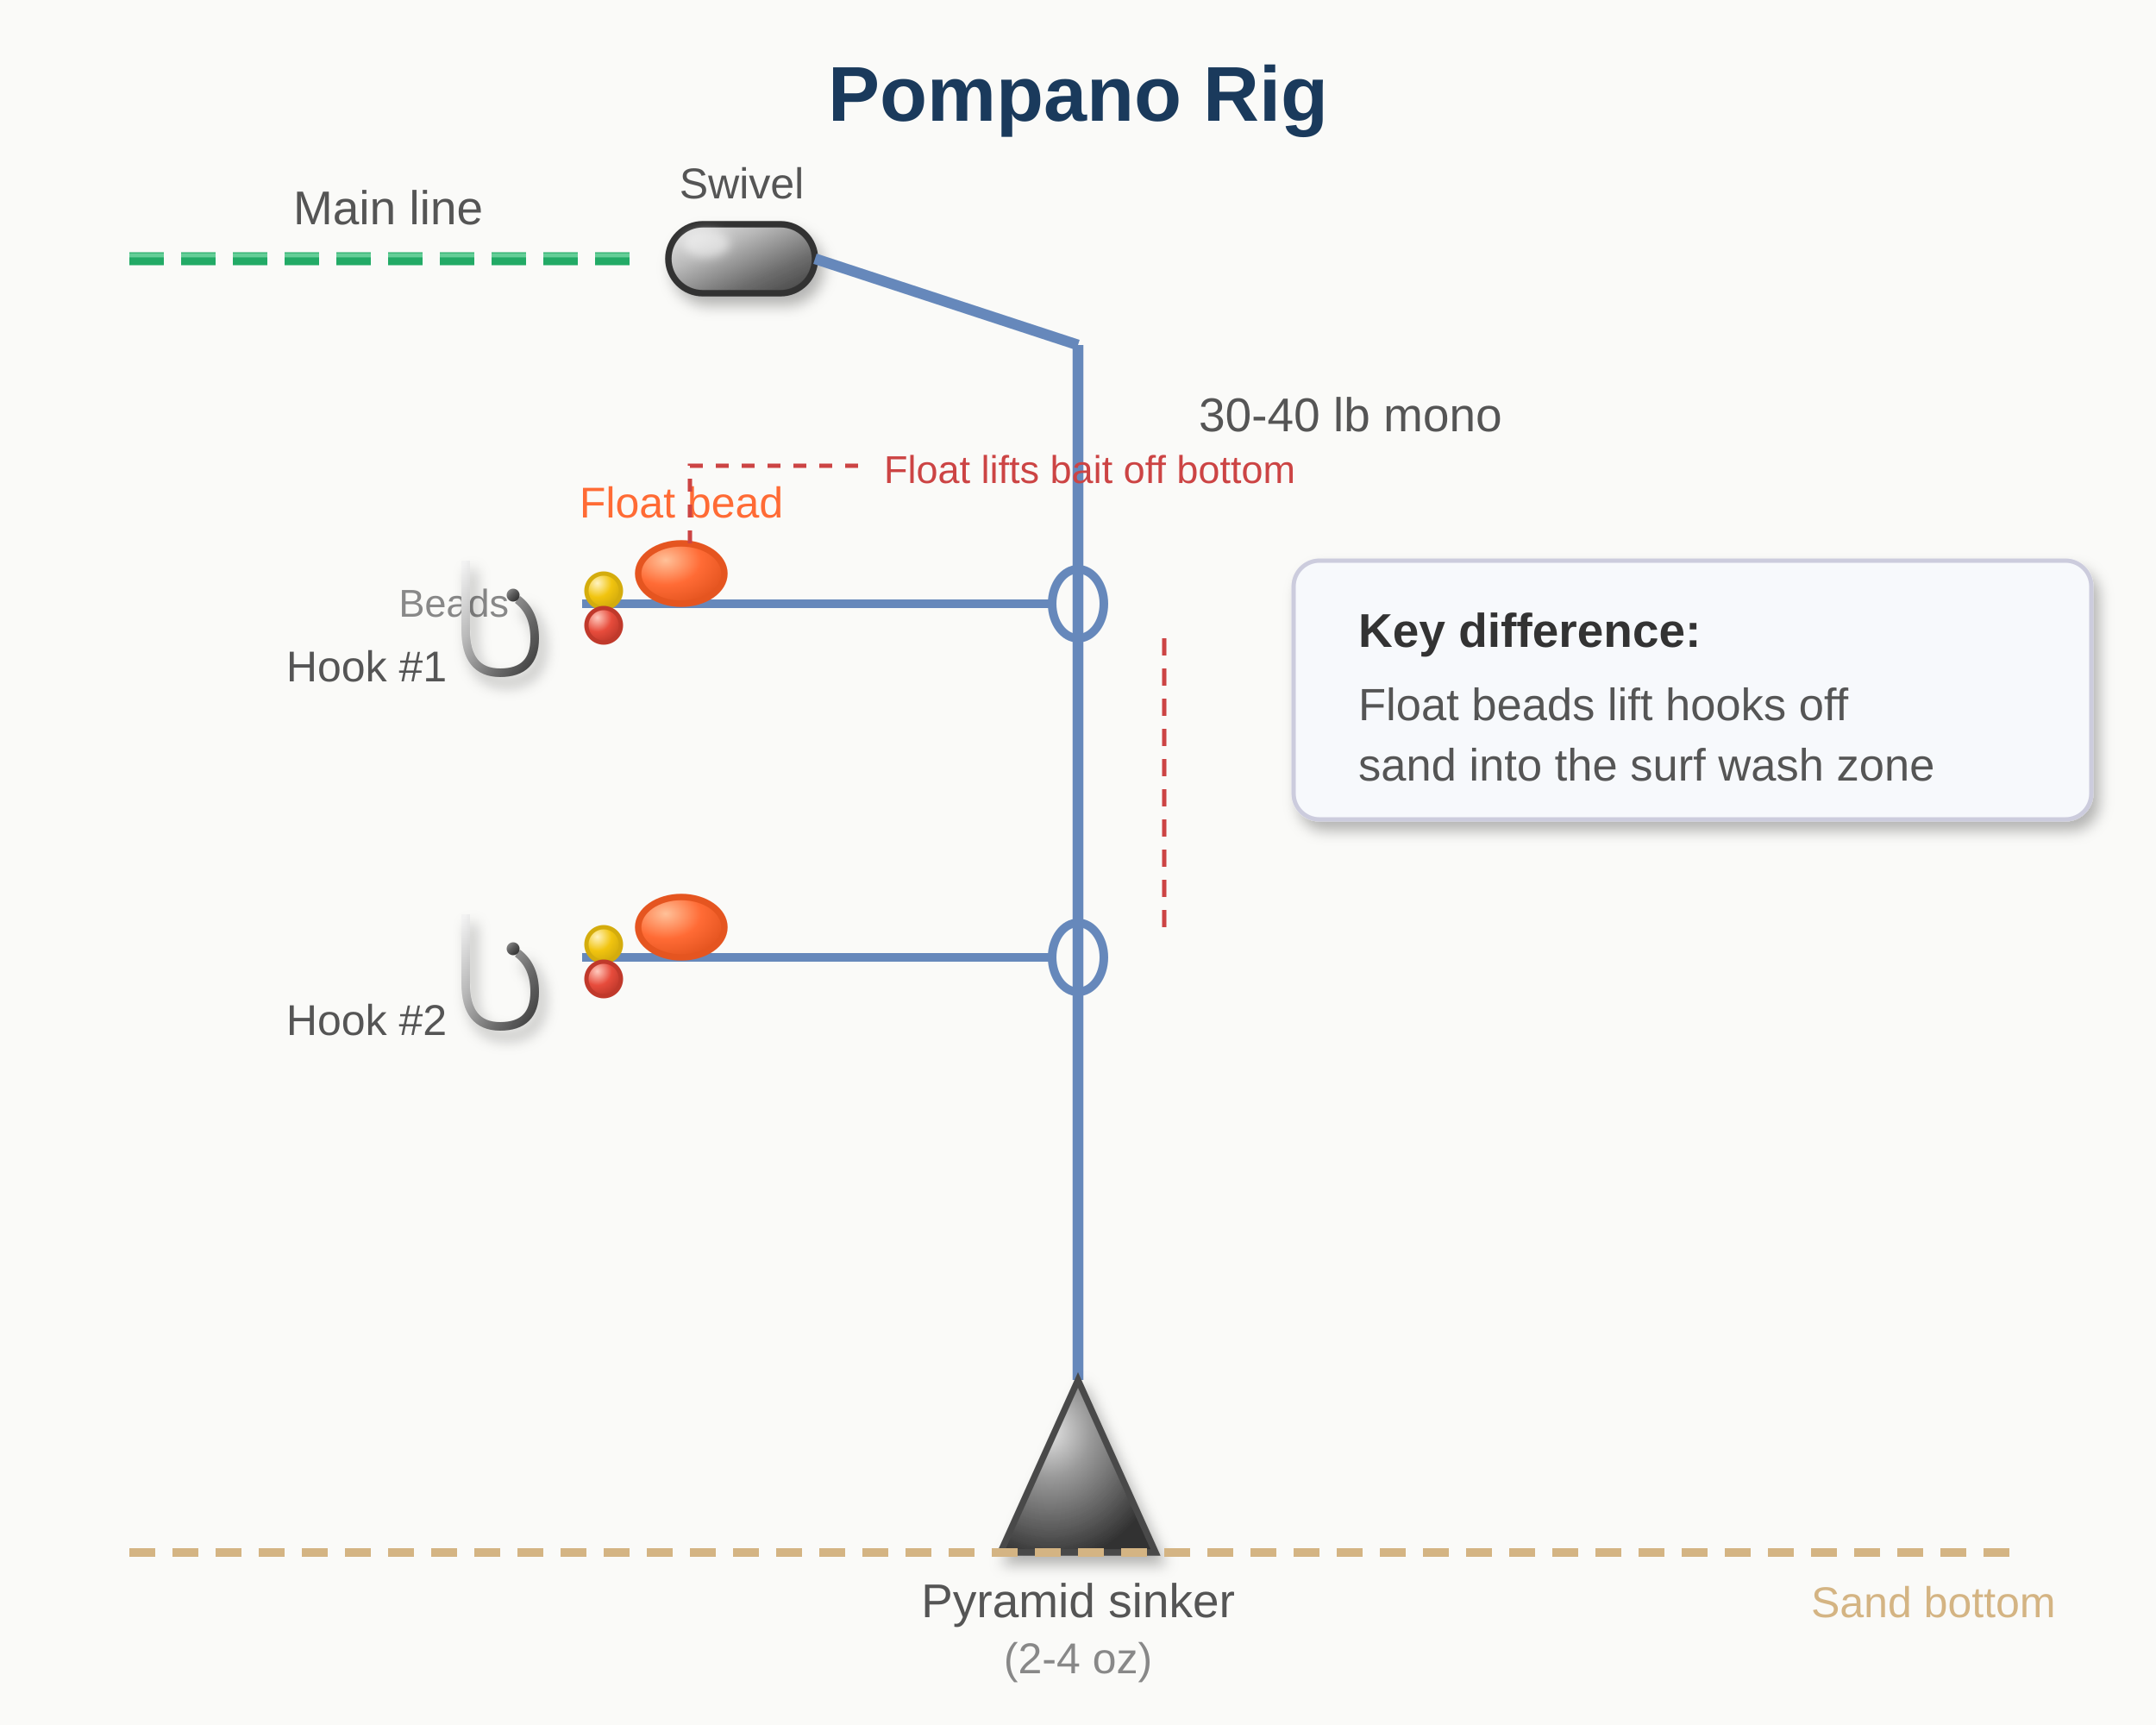
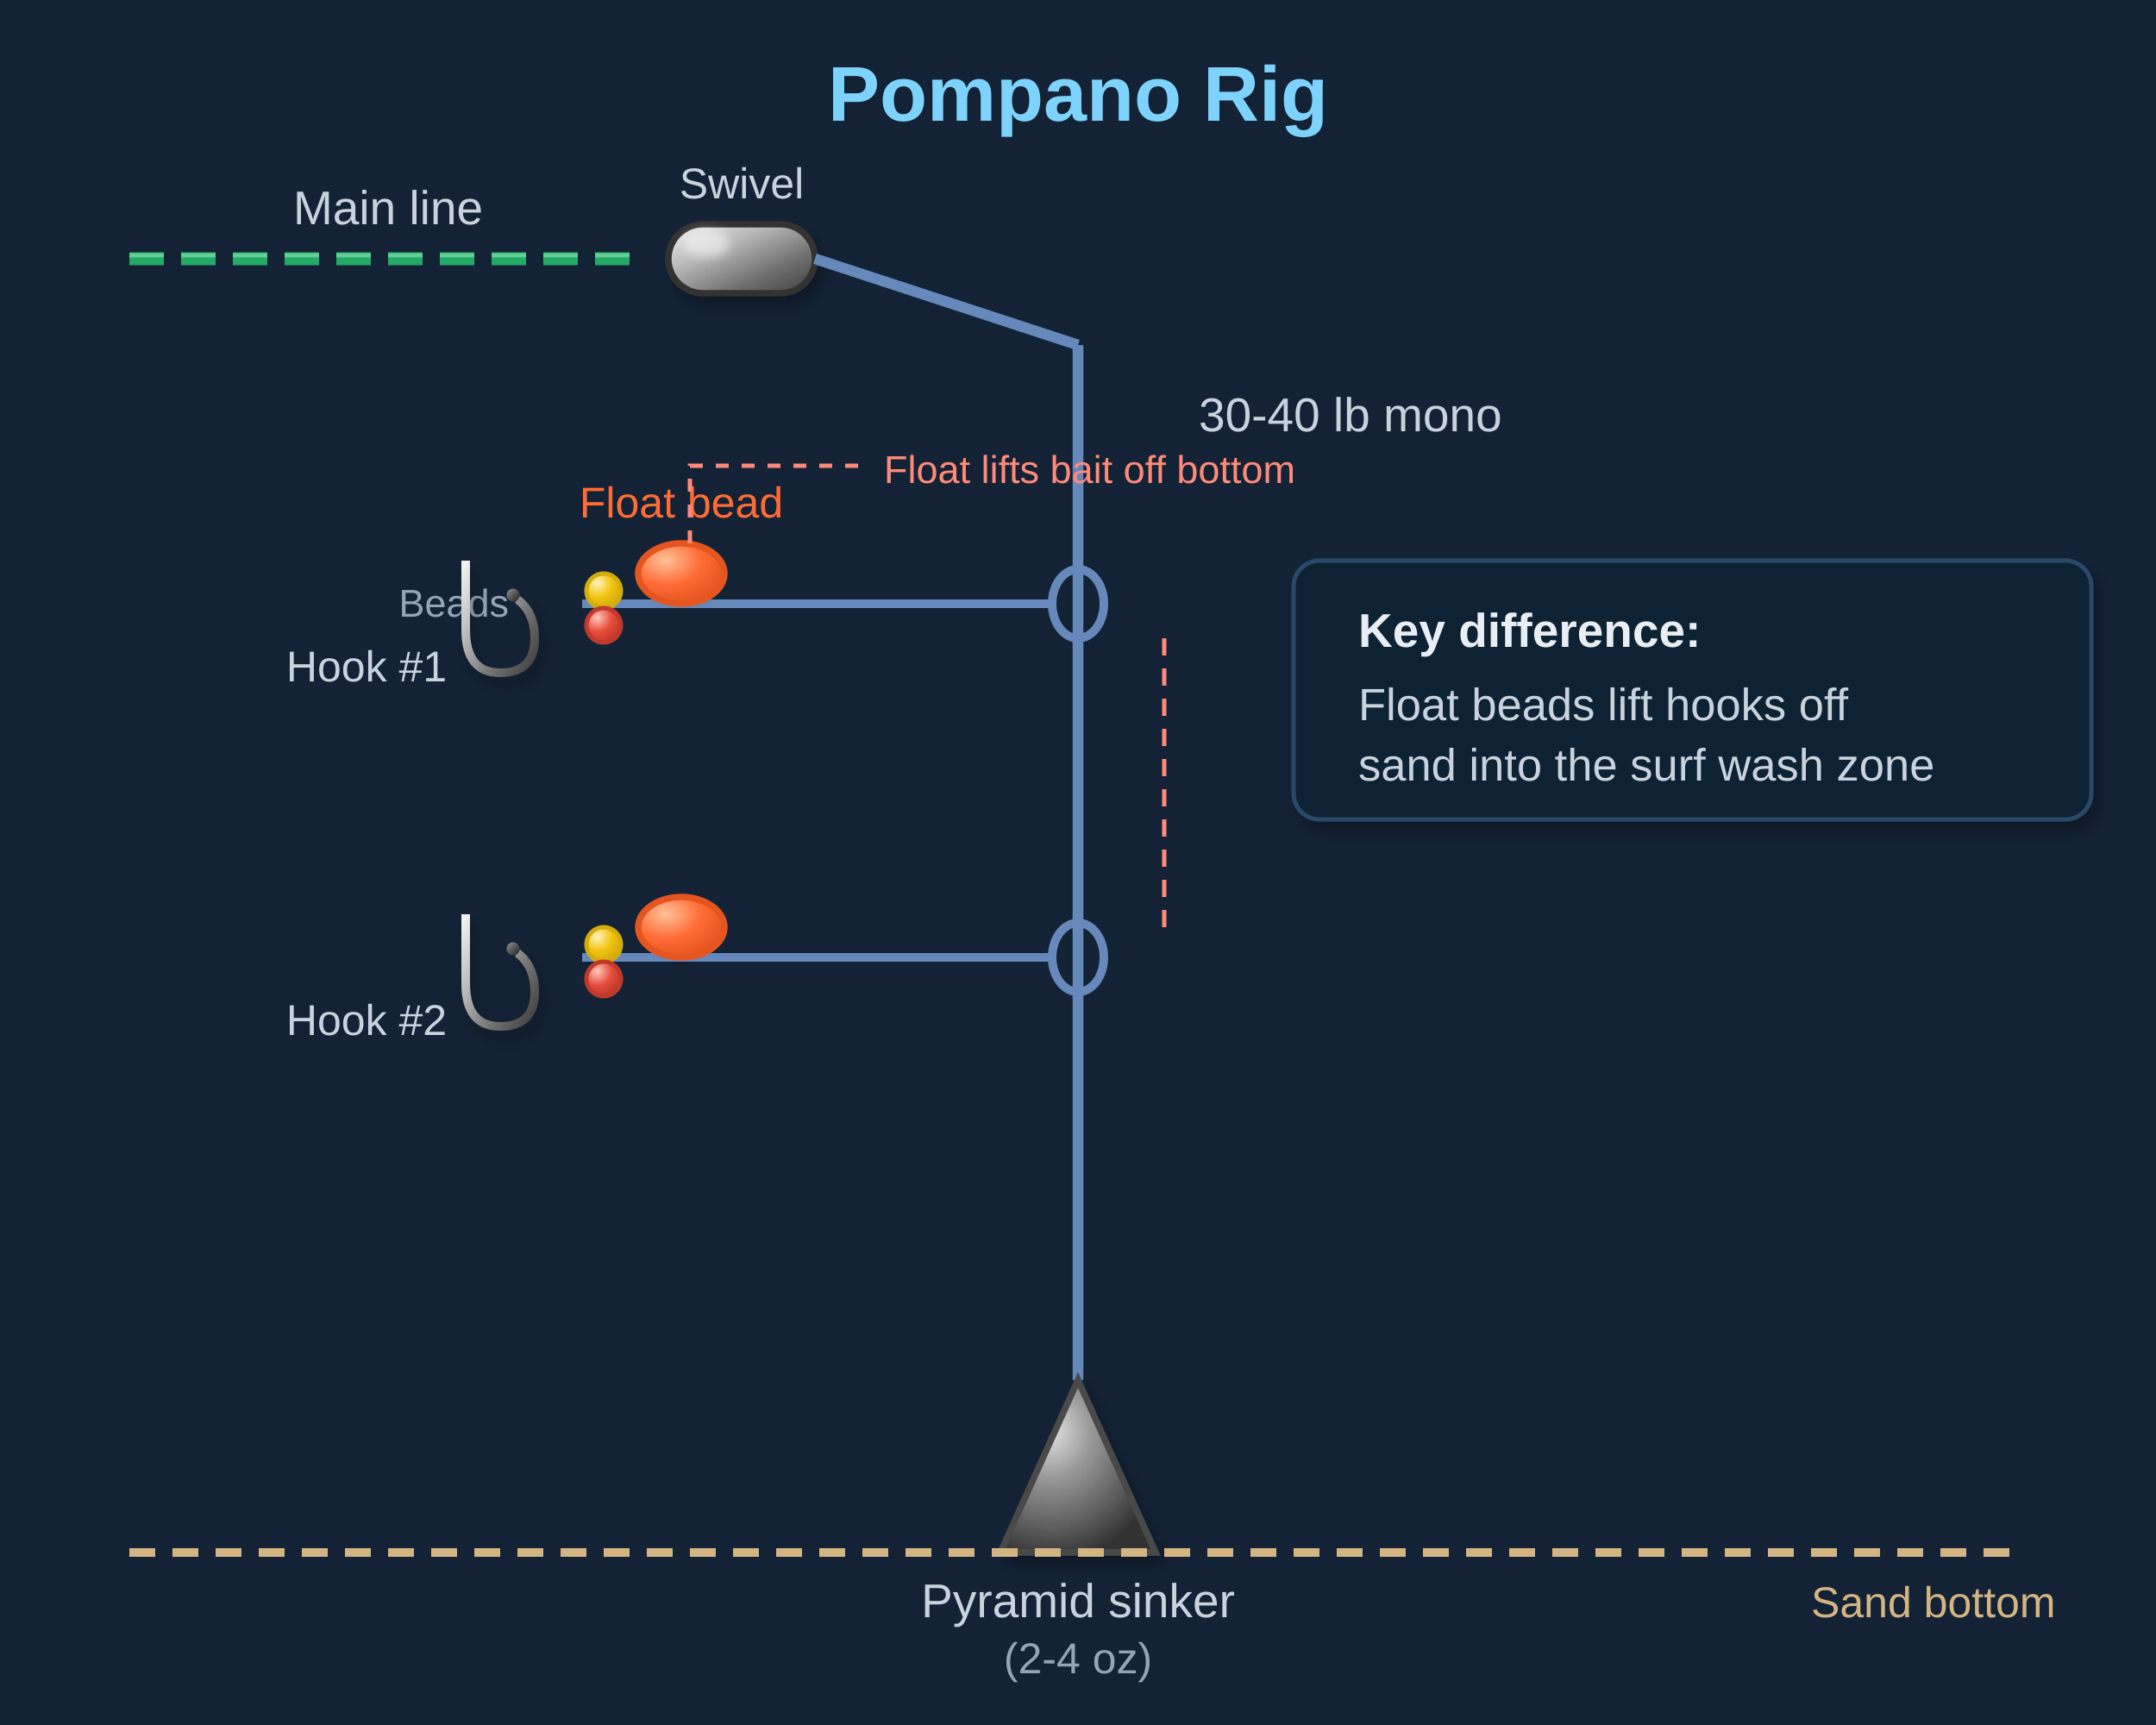
<svg xmlns="http://www.w3.org/2000/svg" viewBox="0 0 500 400" font-family="Arial, sans-serif">
-   <rect x="0" y="0" width="500" height="400" fill="#FAFAF8" />
+   <rect x="0" y="0" width="500" height="400" fill="#132235" />
  <defs>
    <radialGradient id="beadGrad_f1c40f" cx="32%" cy="28%" r="75%">
      <stop offset="0%" stop-color="#fff3c0" />
      <stop offset="55%" stop-color="#f1c40f" />
      <stop offset="100%" stop-color="#d4ac0d" />
    </radialGradient>
    <radialGradient id="beadGrad_FF6B35" cx="32%" cy="28%" r="75%">
      <stop offset="0%" stop-color="#ffc199" />
      <stop offset="55%" stop-color="#FF6B35" />
      <stop offset="100%" stop-color="#e55520" />
    </radialGradient>
    <radialGradient id="beadGrad_e74c3c" cx="32%" cy="28%" r="75%">
      <stop offset="0%" stop-color="#ffc9bd" />
      <stop offset="55%" stop-color="#e74c3c" />
      <stop offset="100%" stop-color="#c0392b" />
    </radialGradient>
  </defs>
  <defs>
    <radialGradient id="baitGrad" cx="35%" cy="30%" r="75%">
      <stop offset="0%" stop-color="#ffe4c4" />
      <stop offset="45%" stop-color="#e8b48a" />
      <stop offset="100%" stop-color="#b5794a" />
    </radialGradient>
    <filter id="glossBlur" x="-60%" y="-60%" width="220%" height="220%">
      <feGaussianBlur stdDeviation="1.1" />
    </filter>
  </defs>
  <defs>
    <linearGradient id="steelGrad" x1="0%" y1="0%" x2="100%" y2="100%">
      <stop offset="0%" stop-color="#f2f2f2" />
      <stop offset="35%" stop-color="#b8b8b8" />
      <stop offset="70%" stop-color="#6e6e6e" />
      <stop offset="100%" stop-color="#3d3d3d" />
    </linearGradient>
    <linearGradient id="steelGradDark" x1="0%" y1="0%" x2="100%" y2="100%">
      <stop offset="0%" stop-color="#9a9a9a" />
      <stop offset="45%" stop-color="#5c5c5c" />
      <stop offset="100%" stop-color="#242424" />
    </linearGradient>
    <radialGradient id="leadGrad" cx="32%" cy="30%" r="75%">
      <stop offset="0%" stop-color="#e2e2e2" />
      <stop offset="35%" stop-color="#9a9a9a" />
      <stop offset="75%" stop-color="#5c5c5c" />
      <stop offset="100%" stop-color="#333333" />
    </radialGradient>
    <filter id="softShadow" x="-40%" y="-40%" width="180%" height="180%">
      <feDropShadow dx="1.4" dy="2.2" stdDeviation="1.6" flood-color="#000000" flood-opacity="0.28" />
    </filter>
  </defs>
-   <text x="250" y="28" text-anchor="middle" font-size="18" font-weight="bold" fill="#1a3a5c">Pompano Rig</text>
+   <text x="250" y="28" text-anchor="middle" font-size="18" font-weight="bold" fill="#7DD3FC">Pompano Rig</text>
  <line x1="30" y1="60" x2="150" y2="60" stroke="#2a6" stroke-width="3" stroke-dasharray="8,4" />
  <line x1="30" y1="59.2" x2="150" y2="59.2" stroke="#8fe6b8" stroke-width="0.96" stroke-dasharray="8,4" opacity="0.6" />
-   <text x="90" y="52" text-anchor="middle" font-size="11" fill="#555">Main line</text>
+   <text x="90" y="52" text-anchor="middle" font-size="11" fill="#c8d3dd">Main line</text>
  <rect x="155" y="52" width="34" height="16" rx="8" fill="url(#steelGrad)" stroke="#333333" stroke-width="1.5" filter="url(#softShadow)" />
  <ellipse cx="163.8" cy="56.5" rx="5.4" ry="3.2" fill="#ffffff" opacity="0.5" filter="url(#glossBlur)" />
-   <text x="172" y="46" text-anchor="middle" font-size="10" fill="#555">Swivel</text>
+   <text x="172" y="46" text-anchor="middle" font-size="10" fill="#c8d3dd">Swivel</text>
  <line x1="189" y1="60" x2="250" y2="80" stroke="#68b" stroke-width="2.5" />
  <line x1="250" y1="80" x2="250" y2="320" stroke="#68b" stroke-width="2.5" />
-   <text x="278" y="100" font-size="11" fill="#555">30-40 lb mono</text>
+   <text x="278" y="100" font-size="11" fill="#c8d3dd">30-40 lb mono</text>
  <g>
    <ellipse cx="250" cy="140" rx="6" ry="8" fill="none" stroke="#68b" stroke-width="2" />
    <line x1="244" y1="140" x2="135" y2="140" stroke="#68b" stroke-width="2" />
    <ellipse cx="158" cy="133" rx="10" ry="7" fill="url(#beadGrad_FF6B35)" stroke="#e55520" stroke-width="1.5" />
    <text x="158" y="120" text-anchor="middle" font-size="10" fill="#FF6B35">Float bead</text>
    <circle cx="140" cy="137" r="4" fill="url(#beadGrad_f1c40f)" stroke="#d4ac0d" stroke-width="1" />
    <circle cx="140" cy="145" r="4" fill="url(#beadGrad_e74c3c)" stroke="#c0392b" stroke-width="1" />
-     <text x="118" y="143" text-anchor="end" font-size="9" fill="#888">Beads</text>
+     <text x="118" y="143" text-anchor="end" font-size="9" fill="#93a5b8">Beads</text>
    <g transform="translate(108, 130)">
      <path d="M0 0 L0 16 Q0 26 8 26 Q16 26 16 18 Q16 12 12 9" fill="none" stroke="url(#steelGrad)" stroke-width="2" filter="url(#softShadow)" />
      <circle cx="11" cy="8" r="1.5" fill="url(#steelGradDark)" />
    </g>
-     <text x="85" y="158" text-anchor="middle" font-size="10" fill="#555">Hook #1</text>
+     <text x="85" y="158" text-anchor="middle" font-size="10" fill="#c8d3dd">Hook #1</text>
  </g>
-   <path d="M160 126 L160 108 L200 108" fill="none" stroke="#c44" stroke-width="1" stroke-dasharray="3,3" />
-   <text x="205" y="112" font-size="9" fill="#c44">Float lifts bait off bottom</text>
-   <line x1="270" y1="148" x2="270" y2="215" stroke="#c44" stroke-width="1" stroke-dasharray="4,3" />
-   <text x="302" y="185" font-size="10" fill="#c44">12-18 in</text>
+   <path d="M160 126 L160 108 L200 108" fill="none" stroke="#ff8a7a" stroke-width="1" stroke-dasharray="3,3" />
+   <text x="205" y="112" font-size="9" fill="#ff8a7a">Float lifts bait off bottom</text>
+   <line x1="270" y1="148" x2="270" y2="215" stroke="#ff8a7a" stroke-width="1" stroke-dasharray="4,3" />
+   <text x="302" y="185" font-size="10" fill="#ff8a7a">12-18 in</text>
  <g>
    <ellipse cx="250" cy="222" rx="6" ry="8" fill="none" stroke="#68b" stroke-width="2" />
    <line x1="244" y1="222" x2="135" y2="222" stroke="#68b" stroke-width="2" />
    <ellipse cx="158" cy="215" rx="10" ry="7" fill="url(#beadGrad_FF6B35)" stroke="#e55520" stroke-width="1.5" />
    <circle cx="140" cy="219" r="4" fill="url(#beadGrad_f1c40f)" stroke="#d4ac0d" stroke-width="1" />
    <circle cx="140" cy="227" r="4" fill="url(#beadGrad_e74c3c)" stroke="#c0392b" stroke-width="1" />
    <g transform="translate(108, 212)">
      <path d="M0 0 L0 16 Q0 26 8 26 Q16 26 16 18 Q16 12 12 9" fill="none" stroke="url(#steelGrad)" stroke-width="2" filter="url(#softShadow)" />
      <circle cx="11" cy="8" r="1.5" fill="url(#steelGradDark)" />
    </g>
-     <text x="85" y="240" text-anchor="middle" font-size="10" fill="#555">Hook #2</text>
+     <text x="85" y="240" text-anchor="middle" font-size="10" fill="#c8d3dd">Hook #2</text>
  </g>
  <g transform="translate(232, 320)">
    <polygon points="18,0 0,40 36,40" fill="url(#leadGrad)" stroke="#4a4a4a" stroke-width="1.5" filter="url(#softShadow)" />
-     <text x="18" y="55" text-anchor="middle" font-size="11" fill="#555">Pyramid sinker</text>
-     <text x="18" y="68" text-anchor="middle" font-size="10" fill="#888">(2-4 oz)</text>
+     <text x="18" y="55" text-anchor="middle" font-size="11" fill="#c8d3dd">Pyramid sinker</text>
+     <text x="18" y="68" text-anchor="middle" font-size="10" fill="#93a5b8">(2-4 oz)</text>
  </g>
  <line x1="30" y1="360" x2="470" y2="360" stroke="#d4b483" stroke-width="2" stroke-dasharray="6,4" />
  <text x="420" y="375" font-size="10" fill="#d4b483">Sand bottom</text>
-   <rect x="300" y="130" width="185" height="60" rx="6" fill="#f7f9fc" stroke="#ccd" stroke-width="1" filter="url(#softShadow)" />
-   <text x="315" y="150" font-size="11" fill="#333" font-weight="bold">Key difference:</text>
-   <text x="315" y="167" font-size="10.5" fill="#555">Float beads lift hooks off</text>
-   <text x="315" y="181" font-size="10.5" fill="#555">sand into the surf wash zone</text>
+   <rect x="300" y="130" width="185" height="60" rx="6" fill="#0f2032" stroke="#2c4a68" stroke-width="1" filter="url(#softShadow)" />
+   <text x="315" y="150" font-size="11" fill="#e8eef3" font-weight="bold">Key difference:</text>
+   <text x="315" y="167" font-size="10.5" fill="#c8d3dd">Float beads lift hooks off</text>
+   <text x="315" y="181" font-size="10.5" fill="#c8d3dd">sand into the surf wash zone</text>
</svg>
